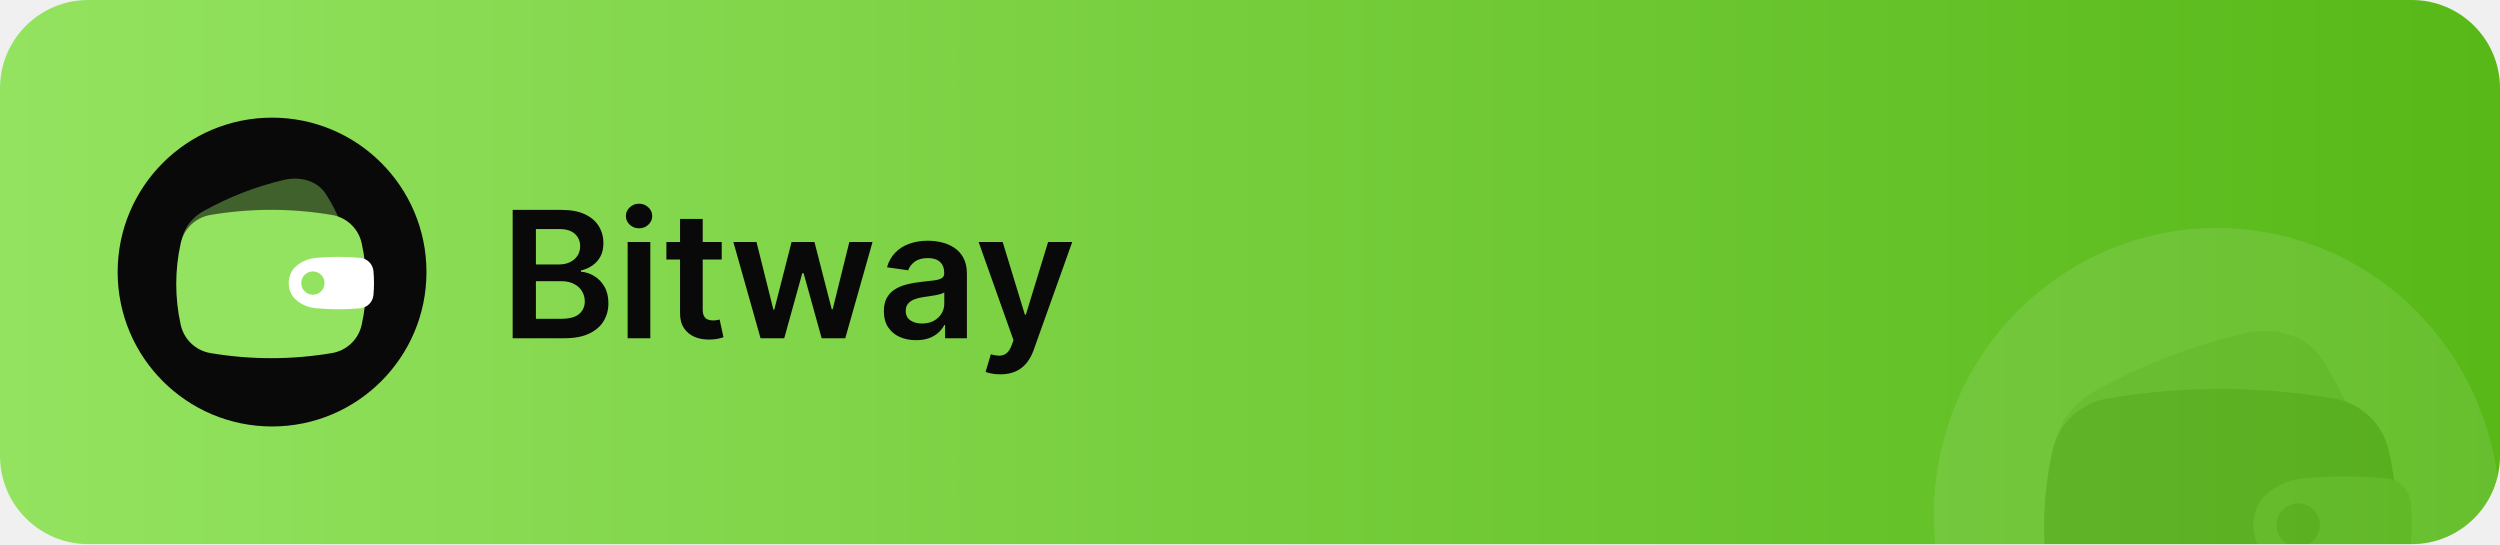
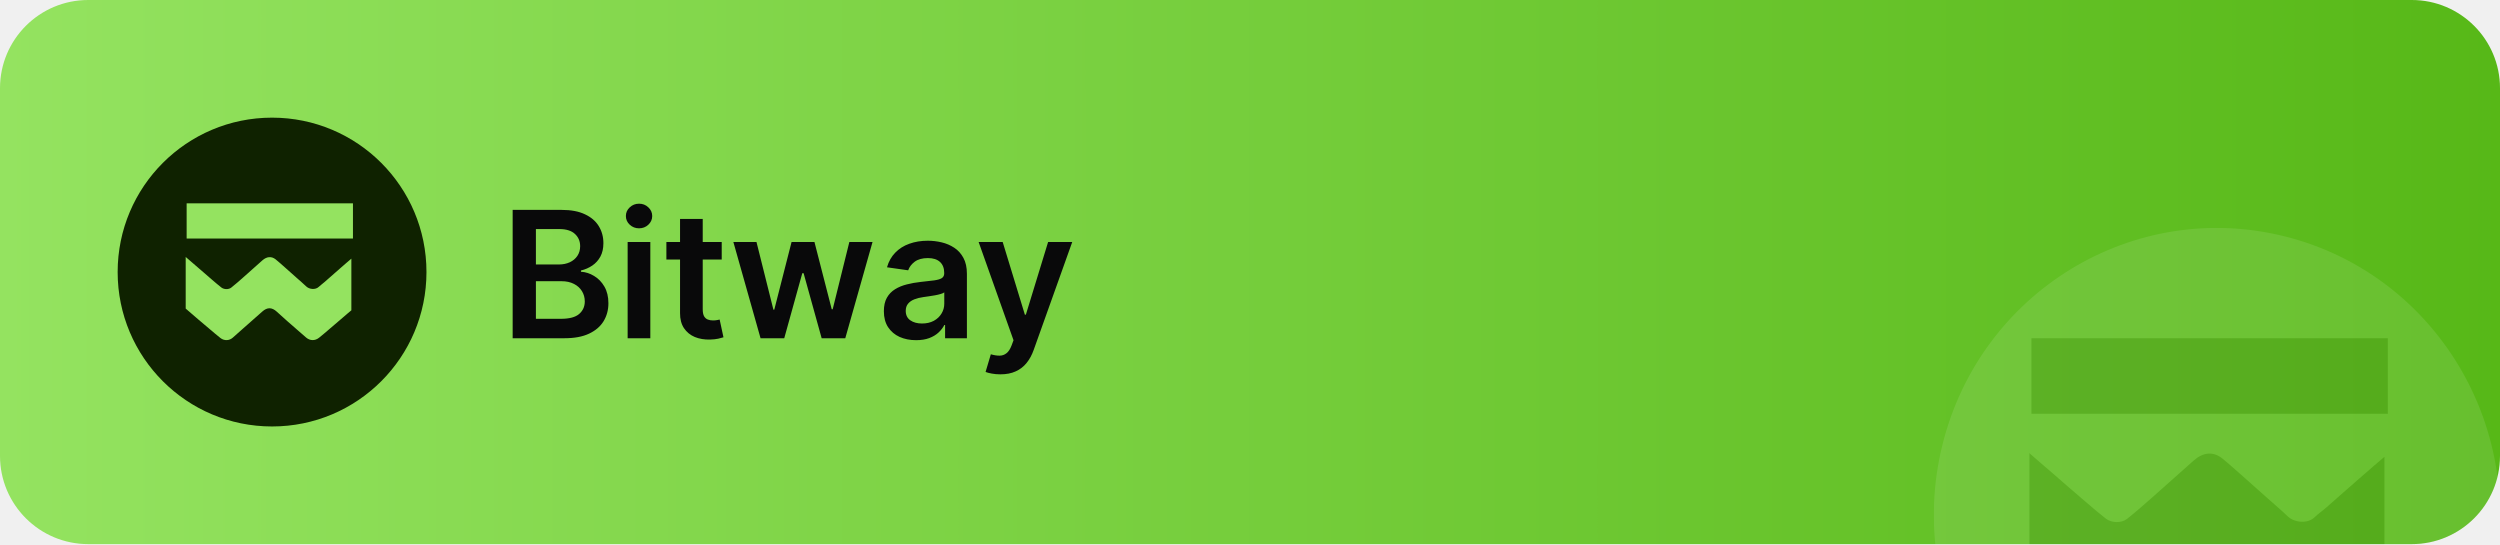
<svg xmlns="http://www.w3.org/2000/svg" width="340" height="74" viewBox="0 0 340 74" fill="none">
-   <g clip-path="url(#clip0_26256_18142)">
-     <rect width="340" height="74" rx="12" fill="url(#paint0_linear_26256_18142)" />
-     <g opacity="0.1" clip-path="url(#clip1_26256_18142)">
+   <g clip-path="url(#clip0_26535_16207)">
+     <rect width="340" height="74" rx="12" fill="url(#paint0_linear_26535_16207)" />
+     <g opacity="0.1" clip-path="url(#clip1_26535_16207)">
      <path d="M338.848 79.434C333.705 100.327 312.813 113.042 292.183 107.832C271.562 102.624 259.008 81.461 264.153 60.57C269.293 39.674 290.186 26.958 310.809 32.167C331.438 37.376 343.991 58.541 338.847 79.435L338.848 79.434H338.848Z" fill="white" />
-       <path opacity="0.4" d="M280.496 67.535C280.072 66.018 279.728 64.479 279.464 62.926C278.844 59.277 281.015 55.388 284.875 53.23C291.25 49.667 298.137 46.995 305.247 45.324C309.552 44.313 313.778 45.719 315.781 48.831C317.763 51.909 319.351 55.188 320.527 58.618L280.496 67.535Z" fill="#434343" />
-       <path d="M286.629 89.109C282.915 88.48 279.952 85.663 279.135 81.986C277.622 75.179 277.622 68.124 279.135 61.317C279.952 57.639 282.915 54.823 286.629 54.194C296.81 52.468 307.209 52.468 317.39 54.194C321.105 54.823 324.067 57.639 324.885 61.317C326.398 68.124 326.398 75.179 324.885 81.986C324.068 85.663 321.105 88.48 317.39 89.109C307.209 90.835 296.81 90.835 286.629 89.109Z" fill="#434343" />
-       <path d="M308.181 75.575C309.584 76.823 311.349 77.591 313.219 77.764L313.413 77.781C317.109 78.124 320.829 78.124 324.526 77.781C326.305 77.617 327.712 76.203 327.867 74.423C328.043 72.419 328.043 70.404 327.867 68.4C327.712 66.62 326.305 65.206 324.526 65.042C320.829 64.7 317.109 64.7 313.413 65.042L313.219 65.059C311.349 65.233 309.584 66 308.181 67.249C307.795 67.593 307.468 67.999 307.214 68.45C306.705 69.354 306.438 70.374 306.438 71.411C306.438 72.448 306.705 73.468 307.214 74.372C307.468 74.823 307.795 75.229 308.181 75.573V75.575Z" fill="#AAAAAA" />
-       <path d="M309.605 71.412C309.605 72.194 309.916 72.943 310.469 73.496C311.022 74.049 311.771 74.359 312.553 74.359C313.335 74.359 314.085 74.049 314.637 73.496C315.19 72.943 315.501 72.194 315.501 71.412C315.501 70.63 315.19 69.88 314.637 69.328C314.085 68.775 313.335 68.464 312.553 68.464C311.771 68.464 311.022 68.775 310.469 69.328C309.916 69.88 309.605 70.63 309.605 71.412Z" fill="#434343" />
+       <g opacity="0.89">
+         <rect x="276.277" y="46" width="48.468" height="10.274" fill="#0F0F0F" />
+         <g clip-path="url(#clip2_26535_16207)">
+           <path d="M300.484 50.069C308.504 50.069 316.502 50.069 324.522 50.069C325.705 50.069 325.847 50.165 325.847 50.965C325.847 54.007 325.847 57.032 325.847 60.073C325.847 64.972 325.824 69.886 325.871 74.784C325.871 75.488 325.658 76.064 324.972 76.609C323.836 77.521 322.772 78.465 321.66 79.41C319.932 80.882 318.205 82.371 316.478 83.844C315.957 84.292 315.413 84.724 314.869 85.172C313.686 86.117 312.219 86.085 311.083 85.108C309.309 83.555 307.511 82.003 305.736 80.45C304.648 79.49 303.583 78.513 302.518 77.553C301.099 76.272 299.774 76.256 298.331 77.537C296.461 79.186 294.616 80.834 292.747 82.467C291.729 83.363 290.736 84.26 289.718 85.156C288.701 86.053 287.257 86.117 286.145 85.268C285.057 84.436 284.063 83.54 283.022 82.675C281.91 81.747 280.822 80.802 279.71 79.874C278.243 78.609 276.752 77.361 275.309 76.08C275.096 75.904 275.025 75.616 275.025 75.376C275.001 70.878 275.001 66.38 275.001 61.882C275.001 58.233 275.001 54.599 275.001 50.949C275.001 50.165 275.12 50.085 276.279 50.085C284.371 50.069 292.439 50.069 300.484 50.069ZM300.46 61.114C292.486 61.114 284.513 61.114 276.539 61.114C276.326 61.114 276.019 61.162 275.948 61.258C275.853 61.354 275.924 61.578 276.066 61.69C277.013 62.538 278.006 63.355 278.976 64.203C280.562 65.58 282.123 66.956 283.732 68.317C284.608 69.069 285.483 69.822 286.406 70.542C287.187 71.134 288.511 71.166 289.269 70.574C290.475 69.629 291.611 68.605 292.747 67.613C294.64 65.948 296.485 64.267 298.378 62.602C299.632 61.498 301.004 61.386 302.187 62.314C303.157 63.099 304.056 63.915 304.979 64.731C306.115 65.74 307.227 66.748 308.362 67.741C309.285 68.573 310.255 69.373 311.131 70.222C312.03 71.086 313.828 71.278 314.798 70.334C315.295 69.854 315.91 69.437 316.431 68.973C317.945 67.645 319.435 66.316 320.95 65.004C322.18 63.899 323.481 62.827 324.759 61.722C324.901 61.61 324.972 61.386 324.925 61.258C324.901 61.178 324.546 61.114 324.333 61.114C316.36 61.114 308.41 61.114 300.46 61.114Z" fill="#0F0F0F" />
+         </g>
+       </g>
    </g>
-     <rect x="16" y="16" width="42" height="42" rx="21" fill="#09090A" />
-     <path opacity="0.4" d="M25.311 36.411C25.083 35.595 24.897 34.767 24.756 33.932C24.422 31.969 25.59 29.877 27.666 28.717C31.095 26.8 34.799 25.363 38.623 24.464C40.939 23.92 43.212 24.677 44.29 26.351C45.356 28.006 46.21 29.77 46.842 31.615L25.311 36.411Z" fill="#94E360" />
-     <path d="M28.61 48.016C26.612 47.677 25.019 46.162 24.579 44.184C23.765 40.523 23.765 36.728 24.579 33.067C25.018 31.089 26.612 29.574 28.61 29.235C34.087 28.307 39.68 28.307 45.156 29.235C47.154 29.574 48.747 31.089 49.187 33.067C50.001 36.728 50.001 40.523 49.187 44.184C48.748 46.162 47.154 47.677 45.156 48.016C39.68 48.944 34.087 48.944 28.61 48.016Z" fill="#94E360" />
-     <path d="M40.204 40.736C40.958 41.407 41.907 41.82 42.913 41.913L43.017 41.922C45.006 42.107 47.007 42.107 48.995 41.922C49.952 41.834 50.709 41.074 50.792 40.116C50.886 39.038 50.886 37.954 50.792 36.877C50.709 35.919 49.952 35.159 48.995 35.07C47.007 34.886 45.006 34.886 43.017 35.07L42.913 35.08C41.907 35.173 40.958 35.585 40.204 36.257C39.996 36.442 39.82 36.661 39.683 36.904C39.409 37.39 39.266 37.938 39.266 38.496C39.266 39.054 39.409 39.602 39.683 40.088C39.82 40.331 39.996 40.55 40.204 40.735V40.736Z" fill="white" />
-     <path d="M40.969 38.497C40.969 38.917 41.136 39.32 41.433 39.618C41.73 39.915 42.134 40.082 42.554 40.082C42.975 40.082 43.378 39.915 43.675 39.618C43.973 39.32 44.14 38.917 44.14 38.497C44.14 38.076 43.973 37.673 43.675 37.376C43.378 37.078 42.975 36.911 42.554 36.911C42.134 36.911 41.73 37.078 41.433 37.376C41.136 37.673 40.969 38.076 40.969 38.497Z" fill="#94E360" />
+     <rect x="16" y="16" width="42" height="42" rx="21" fill="#0F2200" />
+     <rect x="25.383" y="27.65" width="22.619" height="4.795" fill="#94E360" />
+     <g clip-path="url(#clip3_26535_16207)">
+       <path d="M36.68 29.549C40.423 29.549 44.155 29.549 47.898 29.549C48.45 29.549 48.516 29.594 48.516 29.968C48.516 31.387 48.516 32.799 48.516 34.218C48.516 36.504 48.505 38.797 48.527 41.083C48.527 41.412 48.428 41.681 48.108 41.935C47.578 42.36 47.081 42.801 46.562 43.242C45.756 43.929 44.95 44.624 44.144 45.311C43.901 45.52 43.647 45.722 43.393 45.931C42.841 46.372 42.156 46.357 41.626 45.901C40.798 45.177 39.959 44.452 39.131 43.727C38.623 43.279 38.126 42.824 37.629 42.375C36.967 41.778 36.348 41.77 35.675 42.368C34.803 43.137 33.941 43.907 33.069 44.669C32.594 45.087 32.13 45.505 31.656 45.924C31.181 46.342 30.507 46.372 29.988 45.976C29.48 45.587 29.017 45.169 28.531 44.766C28.012 44.333 27.504 43.892 26.985 43.459C26.3 42.868 25.605 42.286 24.931 41.688C24.832 41.606 24.799 41.471 24.799 41.359C24.788 39.26 24.788 37.161 24.788 35.062C24.788 33.359 24.788 31.663 24.788 29.96C24.788 29.594 24.843 29.557 25.384 29.557C29.16 29.549 32.925 29.549 36.68 29.549ZM36.669 34.704C32.947 34.704 29.227 34.704 25.505 34.704C25.406 34.704 25.262 34.726 25.229 34.771C25.185 34.816 25.218 34.92 25.285 34.972C25.726 35.368 26.19 35.749 26.643 36.145C27.383 36.788 28.111 37.43 28.862 38.065C29.271 38.416 29.679 38.767 30.11 39.103C30.474 39.38 31.093 39.395 31.446 39.118C32.009 38.678 32.539 38.2 33.069 37.736C33.952 36.96 34.814 36.175 35.697 35.398C36.282 34.883 36.922 34.831 37.475 35.264C37.927 35.63 38.347 36.011 38.778 36.392C39.307 36.862 39.827 37.333 40.356 37.796C40.787 38.185 41.24 38.558 41.648 38.954C42.068 39.357 42.907 39.447 43.36 39.006C43.592 38.782 43.879 38.588 44.122 38.371C44.828 37.751 45.524 37.131 46.231 36.519C46.805 36.003 47.412 35.503 48.008 34.987C48.075 34.935 48.108 34.831 48.086 34.771C48.075 34.733 47.909 34.704 47.81 34.704C44.089 34.704 40.379 34.704 36.669 34.704Z" fill="#94E360" />
+     </g>
    <path d="M69.722 46V28.546H76.403C77.665 28.546 78.713 28.744 79.548 29.142C80.389 29.534 81.017 30.071 81.432 30.753C81.852 31.435 82.062 32.207 82.062 33.071C82.062 33.781 81.926 34.389 81.653 34.895C81.381 35.395 81.014 35.801 80.554 36.114C80.094 36.426 79.579 36.651 79.011 36.787V36.957C79.631 36.992 80.224 37.182 80.793 37.528C81.367 37.869 81.835 38.352 82.199 38.977C82.562 39.602 82.744 40.358 82.744 41.244C82.744 42.148 82.526 42.96 82.088 43.682C81.651 44.398 80.992 44.963 80.111 45.378C79.23 45.793 78.122 46 76.787 46H69.722ZM72.883 43.358H76.284C77.432 43.358 78.258 43.139 78.764 42.702C79.276 42.258 79.531 41.69 79.531 40.997C79.531 40.48 79.403 40.014 79.148 39.599C78.892 39.179 78.528 38.849 78.057 38.611C77.585 38.367 77.023 38.244 76.369 38.244H72.883V43.358ZM72.883 35.969H76.011C76.557 35.969 77.048 35.869 77.486 35.67C77.923 35.466 78.267 35.179 78.517 34.81C78.773 34.435 78.901 33.992 78.901 33.48C78.901 32.804 78.662 32.247 78.185 31.81C77.713 31.372 77.011 31.153 76.079 31.153H72.883V35.969ZM85.359 46V32.909H88.444V46H85.359ZM86.91 31.051C86.421 31.051 86.001 30.889 85.648 30.565C85.296 30.236 85.12 29.841 85.12 29.381C85.12 28.915 85.296 28.52 85.648 28.196C86.001 27.866 86.421 27.702 86.91 27.702C87.404 27.702 87.825 27.866 88.171 28.196C88.523 28.52 88.7 28.915 88.7 29.381C88.7 29.841 88.523 30.236 88.171 30.565C87.825 30.889 87.404 31.051 86.91 31.051ZM98.153 32.909V35.295H90.628V32.909H98.153ZM92.486 29.773H95.571V42.062C95.571 42.477 95.633 42.795 95.758 43.017C95.889 43.233 96.06 43.381 96.27 43.46C96.48 43.54 96.713 43.58 96.969 43.58C97.162 43.58 97.338 43.565 97.497 43.537C97.662 43.508 97.787 43.483 97.872 43.46L98.392 45.872C98.227 45.929 97.992 45.992 97.685 46.06C97.383 46.128 97.014 46.168 96.577 46.179C95.804 46.202 95.108 46.085 94.489 45.83C93.869 45.568 93.378 45.165 93.014 44.619C92.656 44.074 92.48 43.392 92.486 42.574V29.773ZM103.435 46L99.737 32.909H102.881L105.183 42.114H105.302L107.654 32.909H110.765L113.117 42.062H113.245L115.512 32.909H118.665L114.958 46H111.745L109.29 37.153H109.112L106.657 46H103.435ZM124.587 46.264C123.757 46.264 123.01 46.117 122.345 45.821C121.686 45.52 121.163 45.077 120.777 44.492C120.396 43.906 120.206 43.185 120.206 42.327C120.206 41.588 120.342 40.977 120.615 40.494C120.888 40.011 121.26 39.625 121.732 39.335C122.203 39.045 122.734 38.827 123.325 38.679C123.922 38.526 124.538 38.415 125.175 38.347C125.942 38.267 126.564 38.196 127.041 38.133C127.518 38.065 127.865 37.963 128.081 37.827C128.303 37.685 128.413 37.466 128.413 37.17V37.119C128.413 36.477 128.223 35.98 127.842 35.628C127.462 35.276 126.913 35.099 126.197 35.099C125.442 35.099 124.842 35.264 124.399 35.594C123.962 35.923 123.666 36.312 123.513 36.761L120.632 36.352C120.859 35.557 121.234 34.892 121.757 34.358C122.28 33.818 122.919 33.415 123.675 33.148C124.43 32.875 125.266 32.739 126.18 32.739C126.811 32.739 127.439 32.812 128.064 32.96C128.689 33.108 129.26 33.352 129.777 33.693C130.294 34.028 130.709 34.486 131.021 35.065C131.339 35.645 131.499 36.369 131.499 37.239V46H128.533V44.202H128.43C128.243 44.565 127.979 44.906 127.638 45.224C127.303 45.537 126.879 45.79 126.368 45.983C125.862 46.17 125.268 46.264 124.587 46.264ZM125.388 43.997C126.007 43.997 126.544 43.875 126.999 43.631C127.453 43.381 127.803 43.051 128.047 42.642C128.297 42.233 128.422 41.787 128.422 41.304V39.761C128.325 39.841 128.161 39.915 127.928 39.983C127.7 40.051 127.445 40.111 127.161 40.162C126.876 40.213 126.595 40.258 126.317 40.298C126.038 40.338 125.797 40.372 125.592 40.401C125.132 40.463 124.72 40.565 124.357 40.707C123.993 40.849 123.706 41.048 123.496 41.304C123.286 41.554 123.18 41.878 123.18 42.276C123.18 42.844 123.388 43.273 123.803 43.562C124.217 43.852 124.746 43.997 125.388 43.997ZM136.05 50.909C135.629 50.909 135.24 50.875 134.882 50.807C134.53 50.744 134.249 50.67 134.038 50.585L134.754 48.182C135.203 48.312 135.604 48.375 135.956 48.369C136.308 48.364 136.618 48.253 136.885 48.037C137.158 47.827 137.388 47.474 137.575 46.98L137.839 46.273L133.092 32.909H136.365L139.382 42.795H139.518L142.544 32.909H145.825L140.584 47.585C140.339 48.278 140.016 48.872 139.612 49.367C139.209 49.867 138.714 50.247 138.129 50.508C137.55 50.776 136.857 50.909 136.05 50.909Z" fill="#09090A" />
  </g>
  <defs>
-     <linearGradient id="paint0_linear_26256_18142" x1="0" y1="37" x2="434.5" y2="37" gradientUnits="userSpaceOnUse">
+     <linearGradient id="paint0_linear_26535_16207" x1="0" y1="37" x2="434.5" y2="37" gradientUnits="userSpaceOnUse">
      <stop stop-color="#94E360" />
      <stop offset="1" stop-color="#46AC03" />
    </linearGradient>
-     <clipPath id="clip0_26256_18142">
+     <clipPath id="clip0_26535_16207">
      <rect width="340" height="74" rx="12" fill="white" />
    </clipPath>
-     <clipPath id="clip1_26256_18142">
+     <clipPath id="clip1_26535_16207">
      <rect width="77" height="78" fill="white" transform="translate(263 31)" />
+     </clipPath>
+     <clipPath id="clip2_26535_16207">
+       <rect width="26.336" height="48.282" fill="white" transform="matrix(0 -1 1 0 276 87.6758)" />
+     </clipPath>
+     <clipPath id="clip3_26535_16207">
+       <rect width="12.29" height="22.532" fill="white" transform="matrix(0 -1 1 0 25.2539 47.0996)" />
    </clipPath>
  </defs>
</svg>
